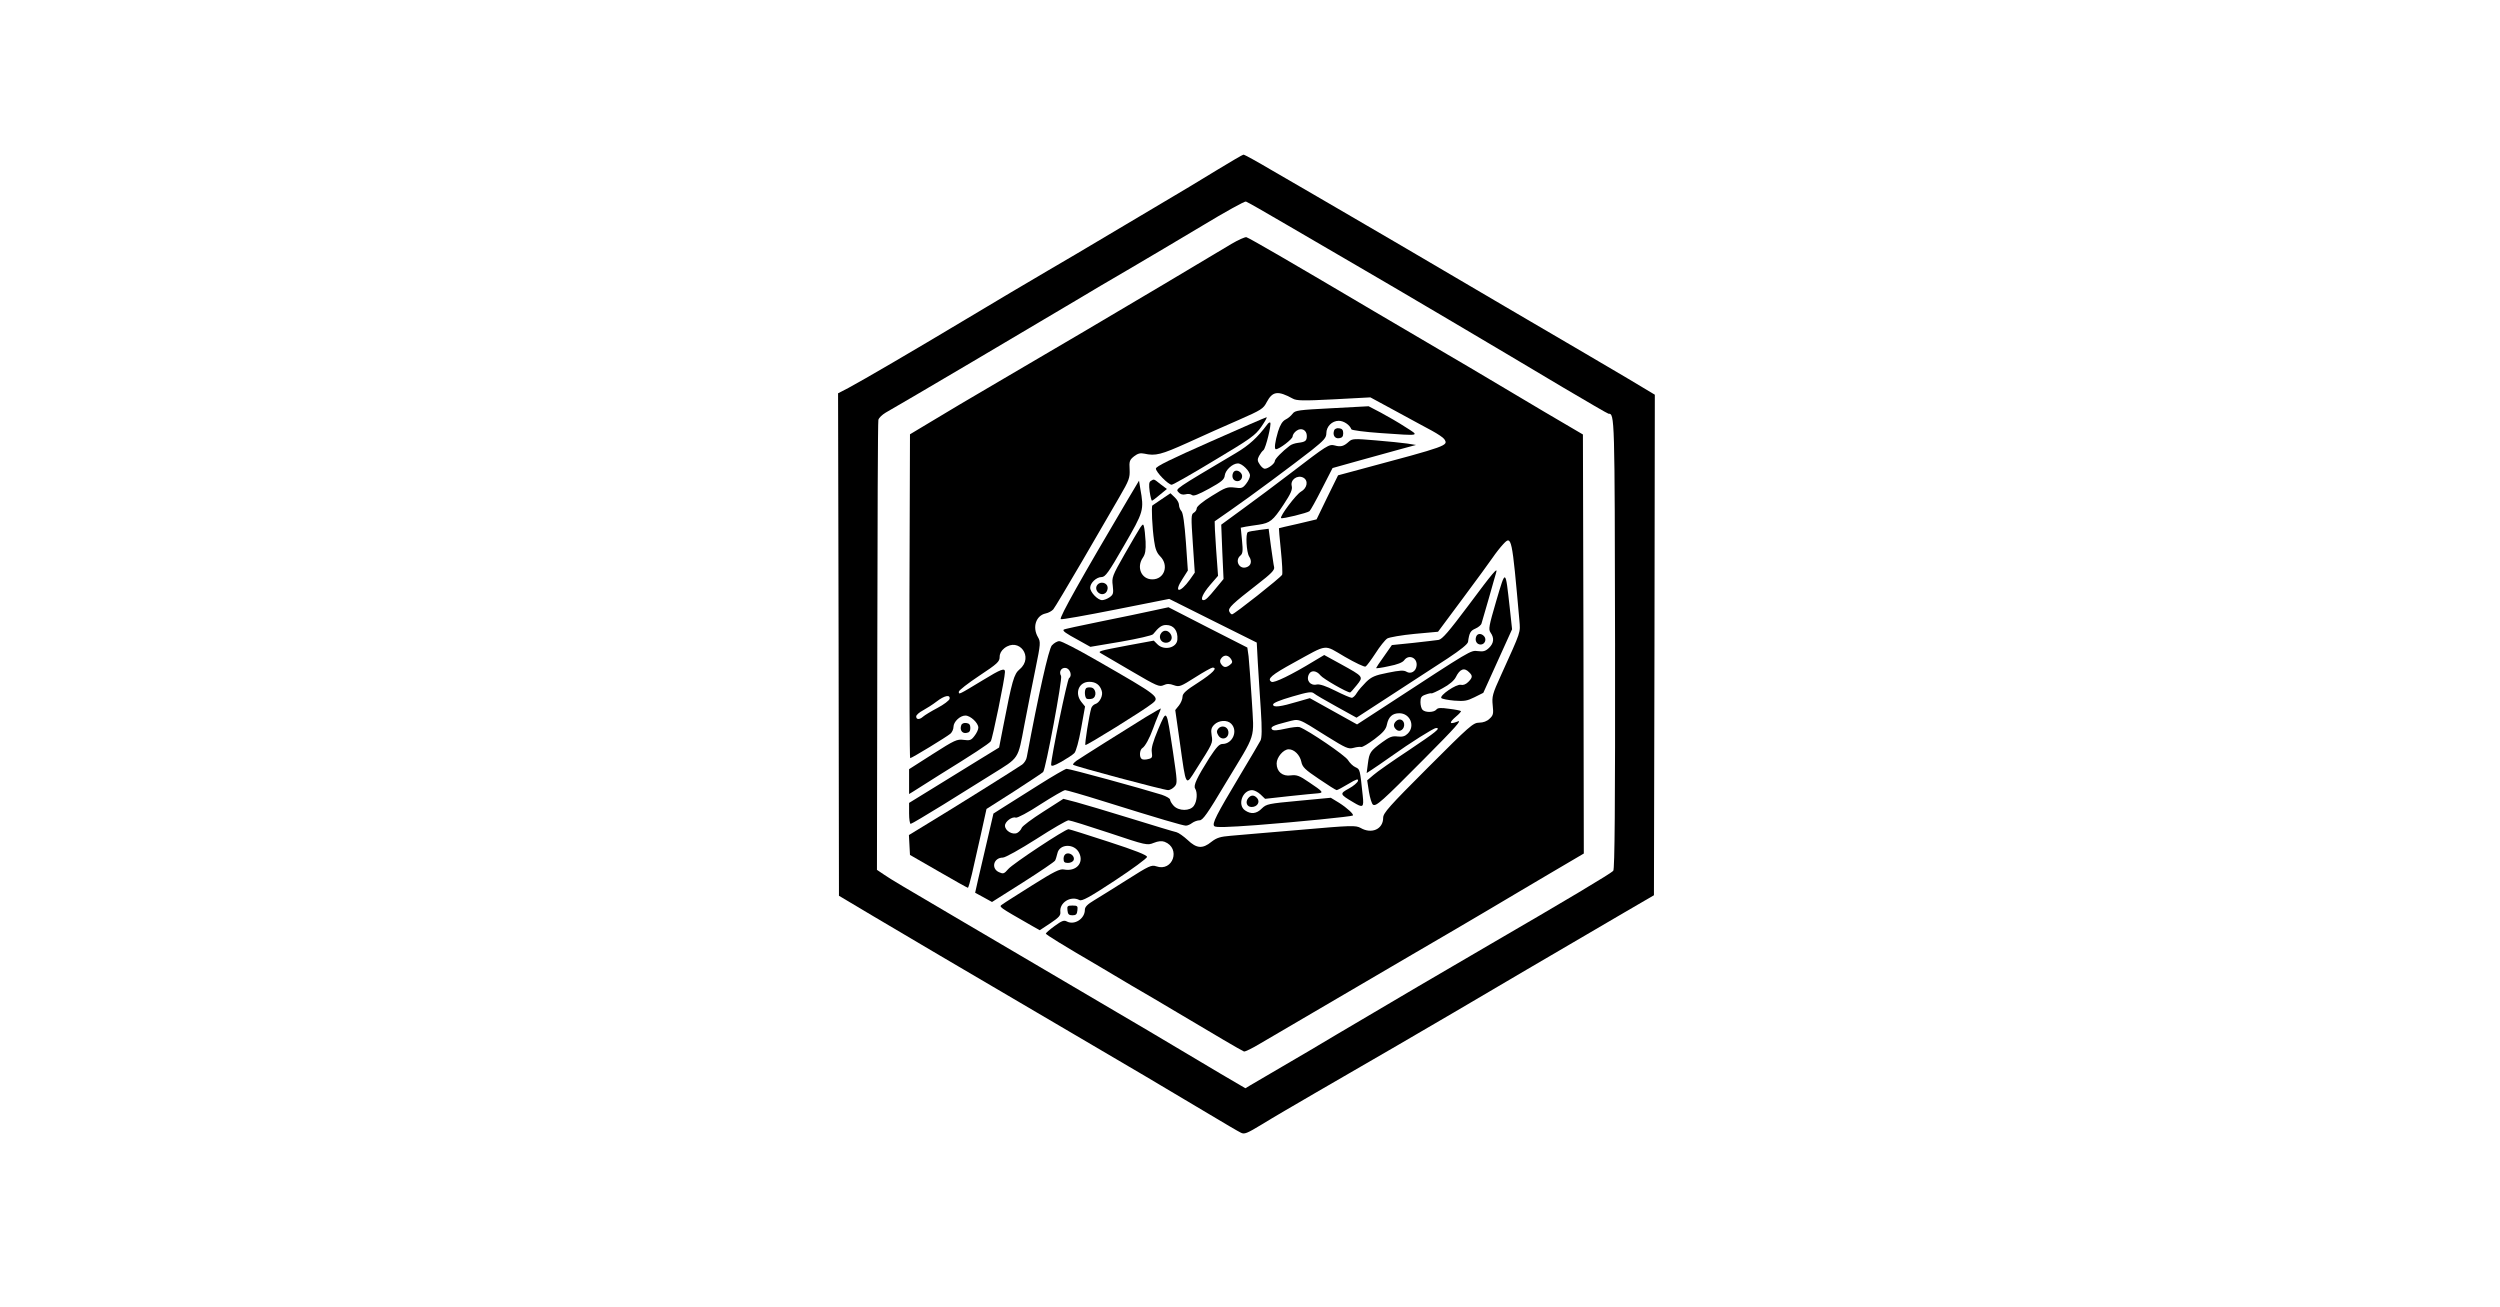
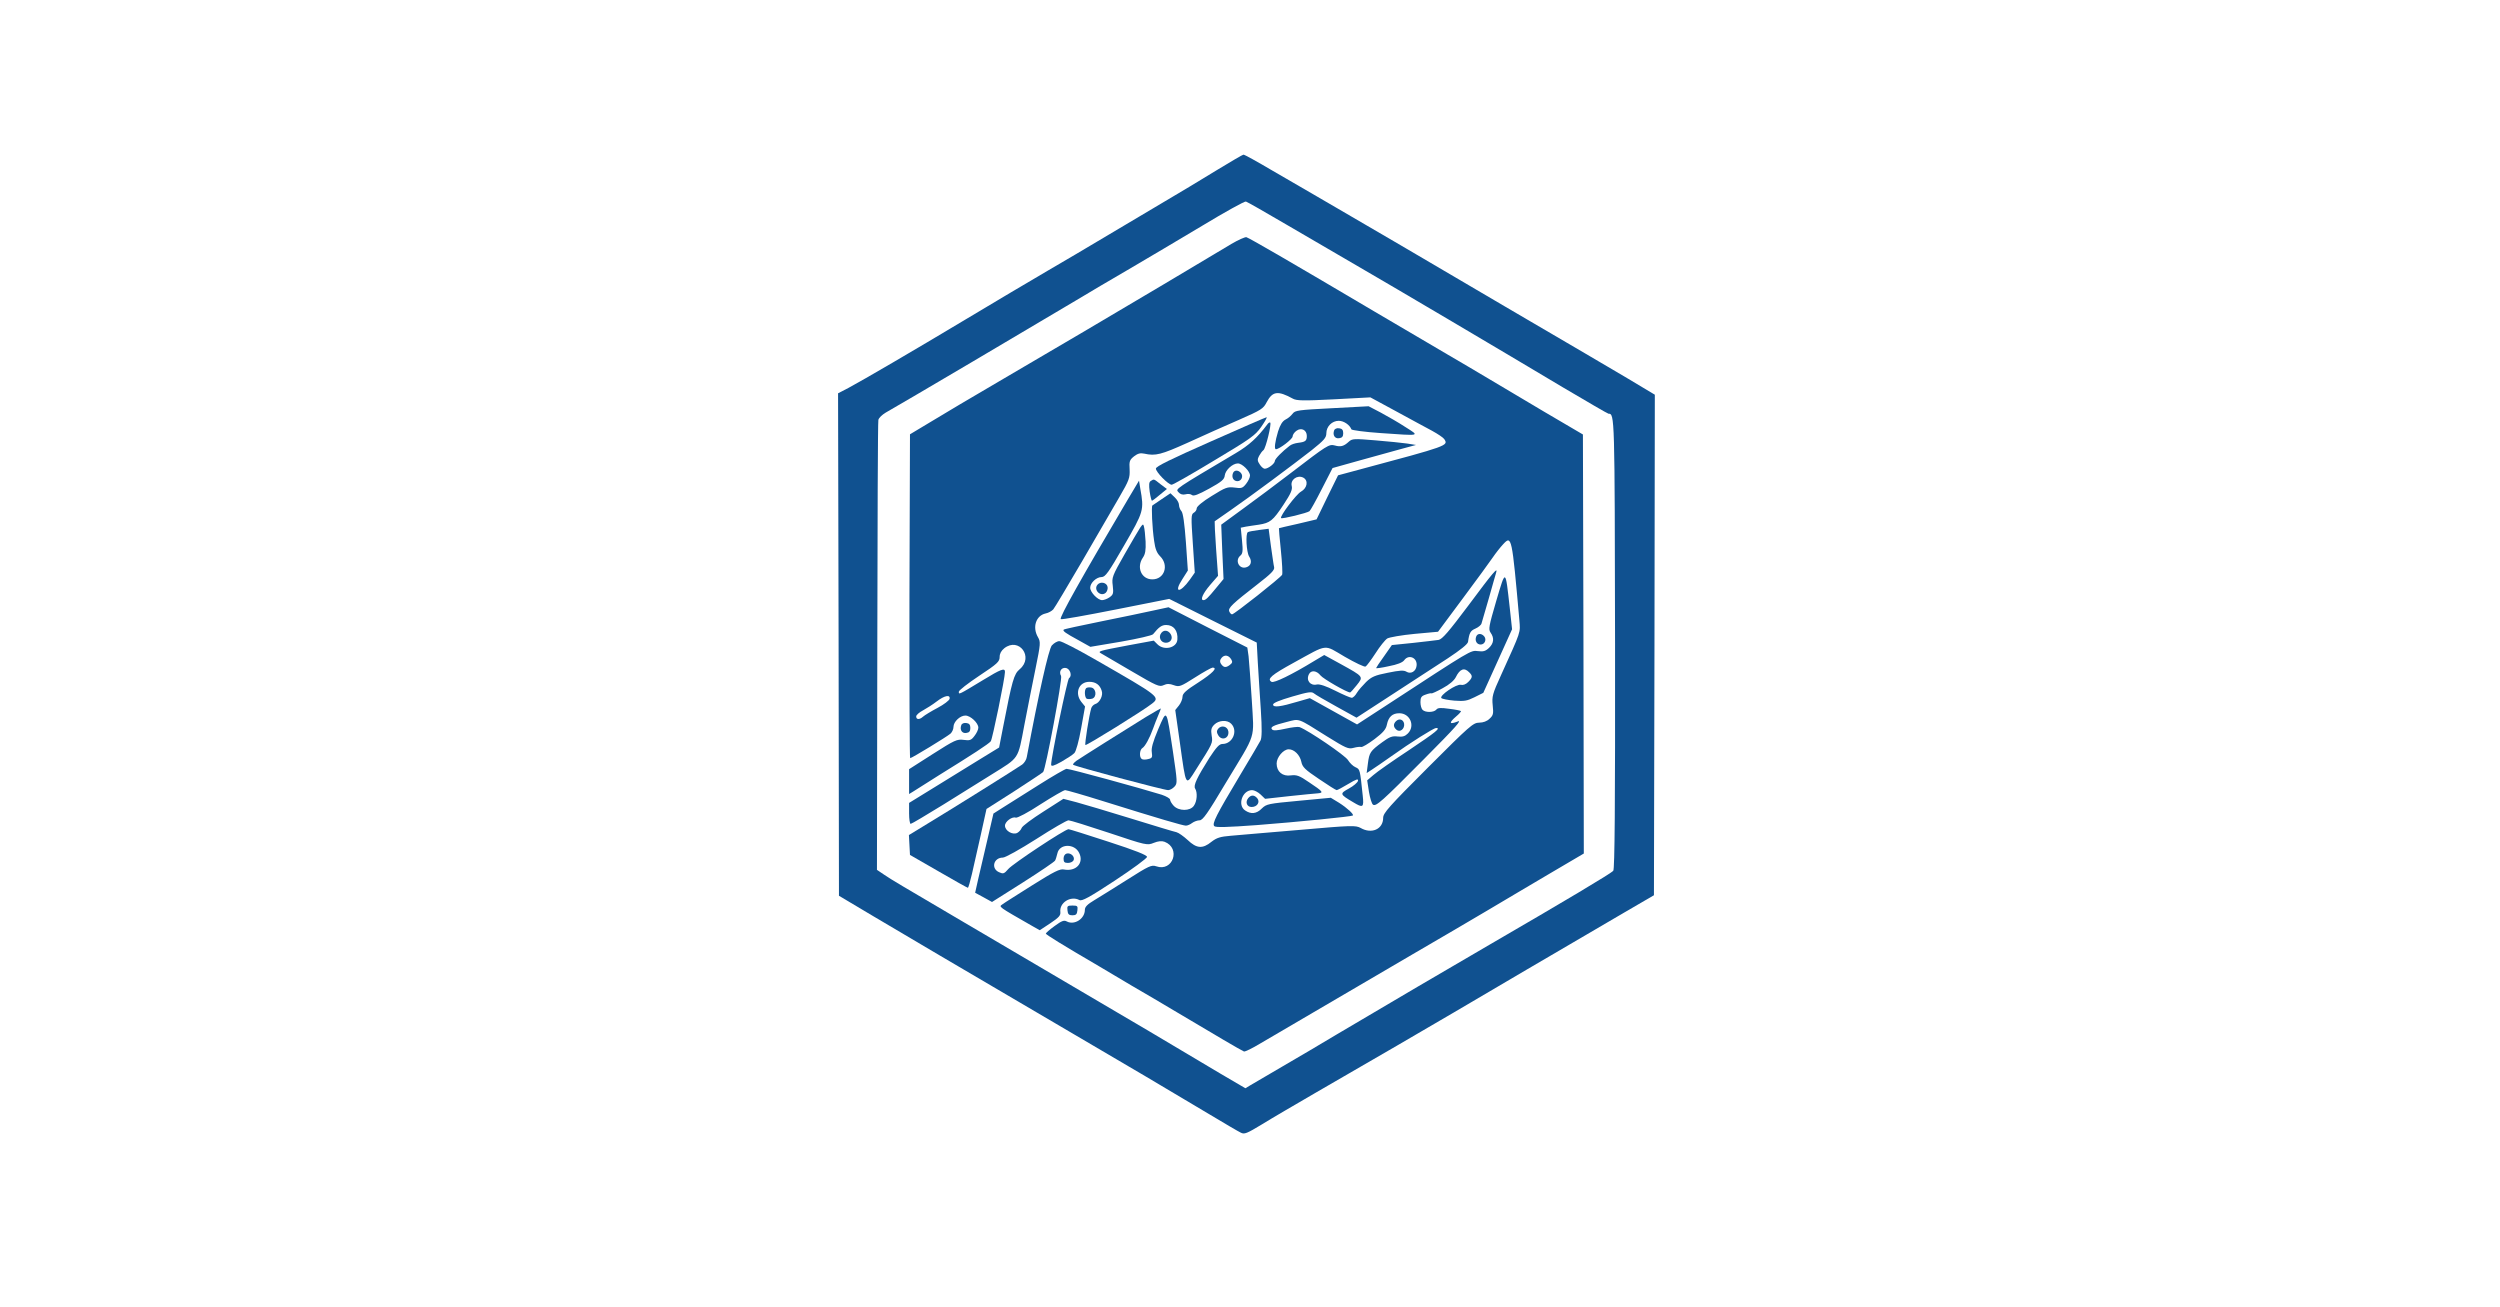
<svg xmlns="http://www.w3.org/2000/svg" version="1.0" width="1408pt" height="736pt" viewBox="0 0 1408 736" preserveAspectRatio="xMidYMid meet">
-   <g transform="translate(0,736) scale(0.1,-0.1)" fill="#000000" stroke="none">
+   <g transform="translate(0,736) scale(0.1,-0.1)" fill="#105190" stroke="none">
    <path d="M6860 6406 c-74 -46 -236 -143 -360 -216 -124 -73 -268 -159 -320 -190 -52 -31 -178 -106 -280 -165 -102 -60 -309 -182 -460 -273 -302 -181 -573 -339 -662 -387 l-58 -30 3 -1415 2 -1415 195 -116 c183 -109 435 -257 1125 -662 314 -184 523 -307 765 -452 85 -51 165 -98 178 -104 20 -11 34 -5 120 47 53 33 187 111 297 175 209 120 759 440 785 456 21 13 747 439 955 560 l170 99 3 1409 2 1410 -157 94 c-87 51 -194 114 -238 140 -80 46 -768 450 -1030 604 -77 45 -239 140 -360 210 -121 70 -288 168 -372 216 -83 49 -155 89 -160 88 -4 0 -69 -38 -143 -83z m387 -312 c120 -70 299 -174 398 -232 216 -125 815 -479 1158 -684 137 -81 252 -148 256 -148 35 0 35 -3 37 -1296 1 -918 -2 -1268 -10 -1278 -10 -14 -274 -171 -696 -416 -203 -118 -594 -347 -860 -505 -85 -51 -222 -132 -305 -180 -82 -48 -164 -96 -181 -106 l-30 -18 -140 82 c-302 180 -536 319 -679 402 -82 48 -238 140 -345 203 -107 63 -296 174 -420 247 -369 217 -403 237 -448 267 l-43 29 2 1257 c1 691 3 1266 6 1277 2 11 21 29 41 41 72 40 878 516 1072 632 69 42 204 121 300 177 96 56 281 166 410 243 129 78 241 140 247 137 7 -2 111 -61 230 -131z" />
    <path d="M6935 5986 c-101 -61 -630 -376 -835 -496 -96 -56 -303 -178 -460 -270 -157 -92 -337 -198 -400 -237 l-115 -69 -3 -912 c-1 -502 1 -912 4 -912 9 0 206 120 227 138 9 8 17 25 17 38 0 29 37 64 67 64 29 0 73 -42 73 -68 0 -11 -10 -32 -22 -47 -18 -24 -26 -27 -61 -22 -37 5 -50 -1 -174 -80 l-133 -85 0 -70 0 -70 23 14 c12 8 78 50 147 93 186 115 278 175 290 190 9 11 80 356 80 391 0 24 -22 16 -125 -47 -137 -83 -135 -82 -135 -65 0 8 52 48 115 90 103 68 115 80 115 106 0 19 9 35 26 49 83 65 168 -50 87 -118 -33 -28 -42 -61 -94 -328 l-22 -113 -111 -68 c-61 -38 -175 -108 -253 -156 l-143 -88 0 -59 c0 -32 4 -59 9 -59 5 0 87 49 183 108 95 59 219 137 276 172 154 96 144 80 181 276 18 93 46 236 63 318 29 141 29 151 14 177 -33 56 -12 122 43 134 16 3 35 14 43 23 8 9 81 132 163 272 81 140 175 302 209 360 56 96 60 109 58 156 -3 46 0 54 25 74 21 16 35 20 58 15 63 -14 94 -6 245 62 85 39 215 97 289 129 125 55 136 62 155 99 33 62 63 66 147 20 21 -12 58 -13 231 -4 l206 11 144 -78 c78 -43 170 -92 203 -110 33 -18 64 -39 69 -47 24 -37 25 -37 -479 -172 l-119 -32 -61 -124 -60 -124 -105 -25 c-58 -13 -106 -24 -107 -25 -1 -1 4 -57 11 -126 7 -68 10 -129 7 -136 -8 -16 -270 -223 -282 -223 -5 0 -12 7 -16 17 -7 19 17 42 160 153 75 58 96 79 93 95 -3 11 -10 64 -18 118 l-13 99 -55 -7 c-30 -4 -58 -9 -62 -12 -14 -8 -8 -113 7 -137 18 -27 11 -53 -16 -61 -40 -13 -66 39 -33 66 13 11 15 26 9 85 l-7 72 29 6 c15 2 48 8 73 11 63 10 79 22 139 113 41 62 51 85 46 105 -9 35 32 64 65 47 30 -16 23 -59 -13 -79 -27 -15 -121 -140 -112 -149 6 -6 148 29 160 39 6 5 37 61 70 126 l60 117 150 42 c83 23 188 52 235 65 l85 23 -50 8 c-27 4 -107 12 -179 18 -121 10 -130 10 -150 -8 -28 -26 -46 -30 -78 -21 -33 9 -43 2 -248 -155 -80 -61 -201 -152 -269 -201 l-123 -90 6 -153 7 -153 -43 -52 c-44 -54 -58 -67 -70 -67 -20 0 -4 37 37 85 l45 52 -11 152 c-6 84 -9 153 -8 155 2 1 42 29 89 62 110 76 352 256 458 339 70 56 82 70 82 95 0 38 32 70 70 70 28 0 62 -23 71 -48 2 -5 76 -15 164 -21 230 -16 222 -18 140 34 -38 25 -101 61 -138 81 l-69 36 -206 -11 c-191 -10 -208 -12 -222 -31 -9 -12 -27 -27 -40 -33 -17 -9 -30 -29 -42 -67 -17 -57 -23 -100 -12 -100 19 0 94 57 94 72 0 9 10 24 22 32 27 20 58 4 58 -29 0 -28 -8 -34 -49 -39 -17 -2 -39 -9 -48 -17 -41 -31 -83 -74 -83 -85 0 -15 -38 -44 -57 -44 -7 0 -20 11 -28 24 -14 20 -14 29 -4 48 7 13 18 28 25 33 13 11 46 146 38 155 -3 3 -11 -2 -17 -11 -55 -73 -101 -116 -177 -161 -349 -207 -340 -201 -323 -220 10 -12 24 -16 40 -12 13 4 29 2 36 -4 9 -8 35 2 97 36 71 39 86 52 88 75 4 30 44 67 74 67 24 0 68 -44 68 -68 0 -11 -10 -32 -22 -47 -19 -24 -26 -27 -65 -21 -40 5 -51 1 -128 -47 -51 -31 -84 -59 -85 -69 0 -9 -7 -21 -17 -26 -15 -9 -15 -24 -5 -173 l11 -164 -28 -40 c-56 -78 -93 -75 -42 3 l31 49 -11 159 c-8 108 -16 164 -25 175 -8 8 -14 25 -14 36 0 11 -11 30 -24 42 l-24 23 -49 -33 c-26 -18 -50 -34 -53 -36 -6 -6 -1 -125 10 -199 6 -45 15 -68 34 -87 51 -51 24 -130 -44 -130 -62 0 -91 68 -53 123 13 19 17 41 15 90 -2 36 -6 73 -9 83 -4 17 -6 17 -21 -4 -8 -12 -48 -80 -88 -150 -70 -123 -73 -131 -67 -177 5 -44 3 -51 -18 -66 -13 -9 -32 -16 -42 -16 -24 0 -67 44 -67 70 0 27 35 60 64 60 21 0 39 25 127 178 111 192 113 198 91 321 l-7 44 -62 -104 c-261 -442 -388 -667 -379 -676 3 -4 142 21 309 54 l302 60 246 -123 247 -123 6 -113 c4 -62 11 -182 17 -266 7 -109 6 -158 -2 -173 -6 -11 -57 -99 -115 -195 -135 -226 -159 -273 -145 -287 8 -8 75 -6 239 6 232 18 534 48 541 54 8 6 -32 43 -78 72 l-46 28 -180 -17 c-172 -16 -182 -18 -208 -43 -30 -31 -62 -34 -95 -11 -44 30 -15 114 40 114 12 0 33 -11 47 -24 l26 -25 135 15 c74 8 147 15 162 16 35 3 29 10 -49 62 -55 38 -70 43 -103 39 -47 -7 -80 21 -80 67 0 35 38 80 68 80 31 0 63 -32 71 -70 6 -30 20 -44 99 -97 51 -35 96 -63 100 -63 5 0 34 16 66 35 45 27 57 31 54 17 -2 -9 -25 -29 -51 -43 -53 -29 -52 -32 24 -77 56 -34 61 -30 54 36 -16 151 -15 149 -41 161 -14 6 -32 24 -42 40 -14 25 -222 167 -273 186 -8 3 -44 -1 -79 -9 -44 -10 -68 -12 -75 -5 -14 14 6 24 82 43 74 19 57 25 226 -81 108 -67 121 -73 150 -65 18 5 37 7 43 5 7 -2 40 18 75 44 49 37 65 56 70 82 9 44 31 64 70 64 60 0 91 -71 48 -114 -16 -16 -30 -20 -57 -17 -31 4 -46 -2 -87 -32 -68 -50 -73 -58 -81 -120 l-7 -54 29 19 c16 10 65 44 109 75 109 78 240 160 253 160 28 0 2 -21 -153 -125 -91 -60 -181 -123 -200 -140 l-35 -30 10 -65 c6 -35 16 -68 23 -72 17 -11 48 16 287 257 182 183 218 224 188 211 -46 -18 -49 -7 -7 29 17 14 29 28 27 30 -2 3 -32 9 -66 13 -48 7 -65 6 -73 -5 -14 -16 -61 -17 -77 -1 -7 7 -12 26 -12 44 0 26 5 34 29 42 16 6 31 9 33 7 2 -2 31 11 63 29 38 20 65 44 74 62 23 47 48 56 75 28 21 -20 20 -30 -5 -55 -13 -13 -28 -19 -41 -16 -24 7 -124 -61 -110 -75 4 -4 37 -11 73 -14 55 -4 71 -2 113 19 l50 25 81 179 81 179 -13 120 c-25 223 -22 222 -76 40 -42 -144 -45 -160 -32 -179 22 -31 18 -60 -9 -86 -20 -19 -33 -22 -63 -18 -41 5 -33 9 -514 -305 l-166 -108 -133 74 -133 74 -66 -19 c-100 -30 -141 -35 -141 -17 0 9 36 24 108 45 89 26 109 29 122 18 8 -7 66 -41 128 -75 l112 -62 203 132 c111 72 252 164 312 203 71 47 111 79 113 92 7 52 14 63 42 75 16 7 32 20 34 29 3 9 21 72 41 141 19 69 38 133 41 144 12 37 -17 3 -156 -184 -111 -148 -147 -190 -168 -194 -15 -2 -80 -10 -145 -17 l-118 -12 -44 -63 c-25 -34 -45 -65 -45 -67 0 -2 33 2 72 11 48 9 77 21 86 33 26 37 77 14 70 -32 -4 -31 -33 -47 -57 -32 -15 9 -37 8 -105 -6 -72 -14 -92 -23 -122 -52 -19 -19 -43 -46 -52 -61 -9 -16 -22 -28 -29 -28 -8 0 -49 18 -93 40 -51 26 -88 38 -103 35 -37 -9 -63 23 -45 58 12 24 43 21 65 -7 15 -19 149 -96 167 -96 2 0 19 18 37 41 39 49 40 47 -90 119 l-93 51 -57 -34 c-126 -77 -227 -126 -240 -117 -27 16 0 39 126 108 197 108 165 104 287 33 59 -34 111 -59 117 -55 6 3 31 37 56 75 24 38 54 75 66 83 12 7 81 19 154 26 l132 12 139 187 c76 102 152 206 169 231 17 25 43 58 58 74 49 53 50 46 92 -426 6 -74 12 -56 -103 -310 -49 -107 -52 -121 -47 -171 5 -47 3 -56 -18 -75 -14 -14 -36 -22 -58 -22 -34 0 -53 -17 -289 -253 -219 -219 -252 -256 -252 -283 0 -64 -65 -93 -127 -57 -28 15 -48 15 -344 -11 -173 -15 -347 -29 -387 -33 -60 -5 -79 -11 -109 -34 -50 -41 -84 -38 -134 10 -23 21 -51 41 -63 44 -11 2 -127 37 -256 77 -129 40 -268 81 -308 92 l-73 19 -114 -73 c-63 -40 -118 -81 -121 -91 -3 -9 -14 -22 -25 -28 -26 -13 -69 12 -69 41 0 23 41 53 61 45 8 -3 71 30 139 75 69 44 131 80 139 80 7 0 102 -27 210 -61 323 -101 454 -139 470 -139 9 0 25 7 35 15 11 8 30 15 42 15 18 0 45 38 146 208 178 295 161 239 148 470 -7 108 -15 219 -18 246 l-7 49 -222 113 -222 114 -88 -19 c-48 -11 -180 -38 -293 -61 -112 -23 -207 -43 -209 -46 -8 -7 10 -20 82 -59 l68 -38 172 29 c97 17 175 35 181 42 33 41 49 52 74 52 42 0 67 -32 63 -82 -3 -47 -75 -64 -112 -27 l-21 21 -141 -26 c-175 -33 -178 -34 -152 -48 11 -6 88 -51 171 -100 138 -81 154 -88 177 -77 19 9 34 9 58 0 31 -11 38 -8 120 44 47 30 92 55 98 55 31 0 1 -31 -79 -83 -71 -45 -90 -63 -90 -81 0 -13 -9 -35 -20 -49 l-21 -26 26 -183 c36 -256 31 -247 91 -152 96 151 95 149 88 192 -5 32 -2 44 15 61 25 25 73 28 95 5 40 -40 8 -114 -49 -114 -18 0 -34 -18 -73 -77 -71 -113 -92 -157 -81 -174 14 -22 11 -72 -7 -97 -21 -31 -85 -31 -114 0 -11 12 -20 27 -20 34 0 7 -21 19 -47 28 -112 35 -517 146 -536 146 -7 0 -78 -41 -157 -91 -80 -50 -170 -107 -200 -126 l-55 -35 -34 -147 c-19 -80 -42 -180 -52 -223 l-17 -76 48 -26 47 -26 174 110 c96 61 177 116 181 123 4 6 9 25 13 40 11 56 97 58 123 3 28 -57 -18 -106 -86 -93 -22 5 -56 -12 -177 -88 -82 -52 -159 -100 -169 -108 -21 -15 -30 -9 169 -123 l41 -23 59 39 c48 32 59 44 57 63 -7 53 58 94 107 68 14 -8 56 15 199 109 100 66 182 126 182 134 0 10 -65 36 -216 85 -119 39 -221 71 -226 71 -20 0 -313 -194 -339 -224 -24 -28 -29 -29 -53 -18 -46 21 -30 82 22 82 14 0 96 46 189 105 90 58 171 105 181 105 9 0 112 -32 229 -71 209 -70 214 -71 251 -56 25 10 45 12 61 6 93 -36 47 -171 -47 -138 -27 9 -40 3 -163 -75 -74 -47 -158 -99 -186 -116 -39 -23 -53 -38 -53 -54 0 -50 -58 -88 -101 -66 -16 9 -28 5 -69 -25 -28 -20 -50 -40 -50 -43 1 -6 91 -62 305 -187 39 -23 120 -71 180 -107 61 -35 178 -104 260 -153 83 -49 197 -116 255 -151 58 -34 110 -64 116 -66 6 -2 47 18 90 44 91 53 466 273 859 503 149 86 340 199 425 249 85 51 242 143 348 206 l192 113 -2 1180 -3 1180 -80 47 c-44 25 -204 120 -355 210 -151 90 -300 178 -330 195 -30 17 -215 126 -410 241 -448 265 -701 412 -720 418 -8 2 -46 -15 -85 -38z m-1 -2339 c9 -15 7 -21 -9 -33 -22 -16 -34 -14 -49 8 -7 12 -6 21 4 33 16 19 39 16 54 -8z m-1586 -223 c-2 -9 -32 -32 -68 -51 -36 -19 -72 -41 -81 -49 -20 -18 -39 -18 -39 1 0 8 17 23 38 34 20 11 55 33 77 50 44 34 78 41 73 15z" />
    <path d="M6818 4873 c-224 -99 -308 -140 -308 -152 0 -20 70 -91 89 -91 7 0 115 61 240 137 206 123 231 141 265 190 20 29 34 53 29 53 -4 0 -146 -62 -315 -137z" />
    <path d="M7514 4936 c-10 -26 4 -48 28 -44 17 2 23 10 23 28 0 18 -6 26 -23 28 -13 2 -25 -3 -28 -12z" />
    <path d="M6944 4695 c-9 -23 3 -45 25 -45 23 0 35 28 20 46 -15 18 -38 18 -45 -1z" />
    <path d="M6481 4651 c-10 -6 -11 -21 -6 -60 4 -28 10 -51 13 -51 4 1 24 16 45 34 l39 32 -36 27 c-39 31 -36 30 -55 18z" />
    <path d="M6181 4067 c-24 -29 17 -70 46 -46 8 7 13 22 11 33 -4 25 -40 33 -57 13z" />
    <path d="M6541 3796 c-19 -23 -4 -56 25 -56 28 0 42 25 27 49 -14 22 -37 25 -52 7z" />
    <path d="M8314 3775 c-9 -23 3 -45 25 -45 23 0 35 28 20 46 -15 18 -38 18 -45 -1z" />
    <path d="M5924 3725 c-18 -21 -75 -275 -141 -628 -2 -15 -14 -34 -26 -43 -33 -23 -397 -251 -525 -328 l-113 -69 3 -56 3 -56 160 -92 c88 -51 163 -93 166 -93 3 0 13 35 23 78 9 42 32 142 50 221 l32 145 157 100 c86 56 159 104 162 108 14 14 110 526 101 541 -14 23 1 49 26 45 25 -3 38 -45 19 -57 -10 -6 -101 -447 -101 -487 0 -12 13 -9 58 16 31 18 64 39 73 49 9 9 25 66 38 139 l22 123 -21 26 c-39 50 -14 113 45 113 36 0 60 -17 70 -51 9 -26 -12 -67 -36 -74 -10 -3 -20 -14 -23 -23 -12 -40 -38 -203 -33 -208 5 -5 329 196 375 233 47 37 42 41 -312 244 -104 60 -198 109 -210 108 -12 0 -30 -11 -42 -24z" />
    <path d="M6117 3484 c-11 -11 -8 -52 3 -59 6 -3 19 -3 31 0 28 9 23 59 -6 63 -12 2 -24 0 -28 -4z" />
    <path d="M6454 3322 c-120 -74 -366 -229 -392 -247 -13 -10 -21 -19 -18 -22 8 -9 511 -143 535 -143 10 0 26 9 36 20 17 19 16 26 -9 197 -38 248 -33 241 -83 126 -30 -72 -40 -107 -36 -130 4 -28 2 -33 -20 -38 -14 -4 -31 -4 -36 0 -16 9 -13 53 3 62 15 9 41 56 61 112 7 20 20 53 29 74 9 20 15 37 13 37 -2 0 -39 -22 -83 -48z" />
    <path d="M7862 3298 c-16 -16 -15 -33 3 -48 20 -17 47 5 43 34 -4 24 -28 32 -46 14z" />
    <path d="M5414 3276 c-10 -26 4 -48 28 -44 17 2 23 10 23 28 0 18 -6 26 -23 28 -13 2 -25 -3 -28 -12z" />
    <path d="M6861 3256 c-9 -11 -10 -20 -1 -35 19 -36 64 -20 58 20 -4 28 -39 37 -57 15z" />
    <path d="M7030 2865 c-18 -22 -8 -50 19 -50 32 0 49 28 32 49 -17 20 -35 20 -51 1z" />
    <path d="M6008 2553 c-11 -3 -18 -14 -18 -29 0 -19 5 -24 25 -24 14 0 28 7 32 16 7 20 -16 42 -39 37z" />
    <path d="M6012 2233 c2 -22 8 -28 28 -28 20 0 26 6 28 28 3 24 0 27 -28 27 -28 0 -31 -3 -28 -27z" />
  </g>
</svg>
